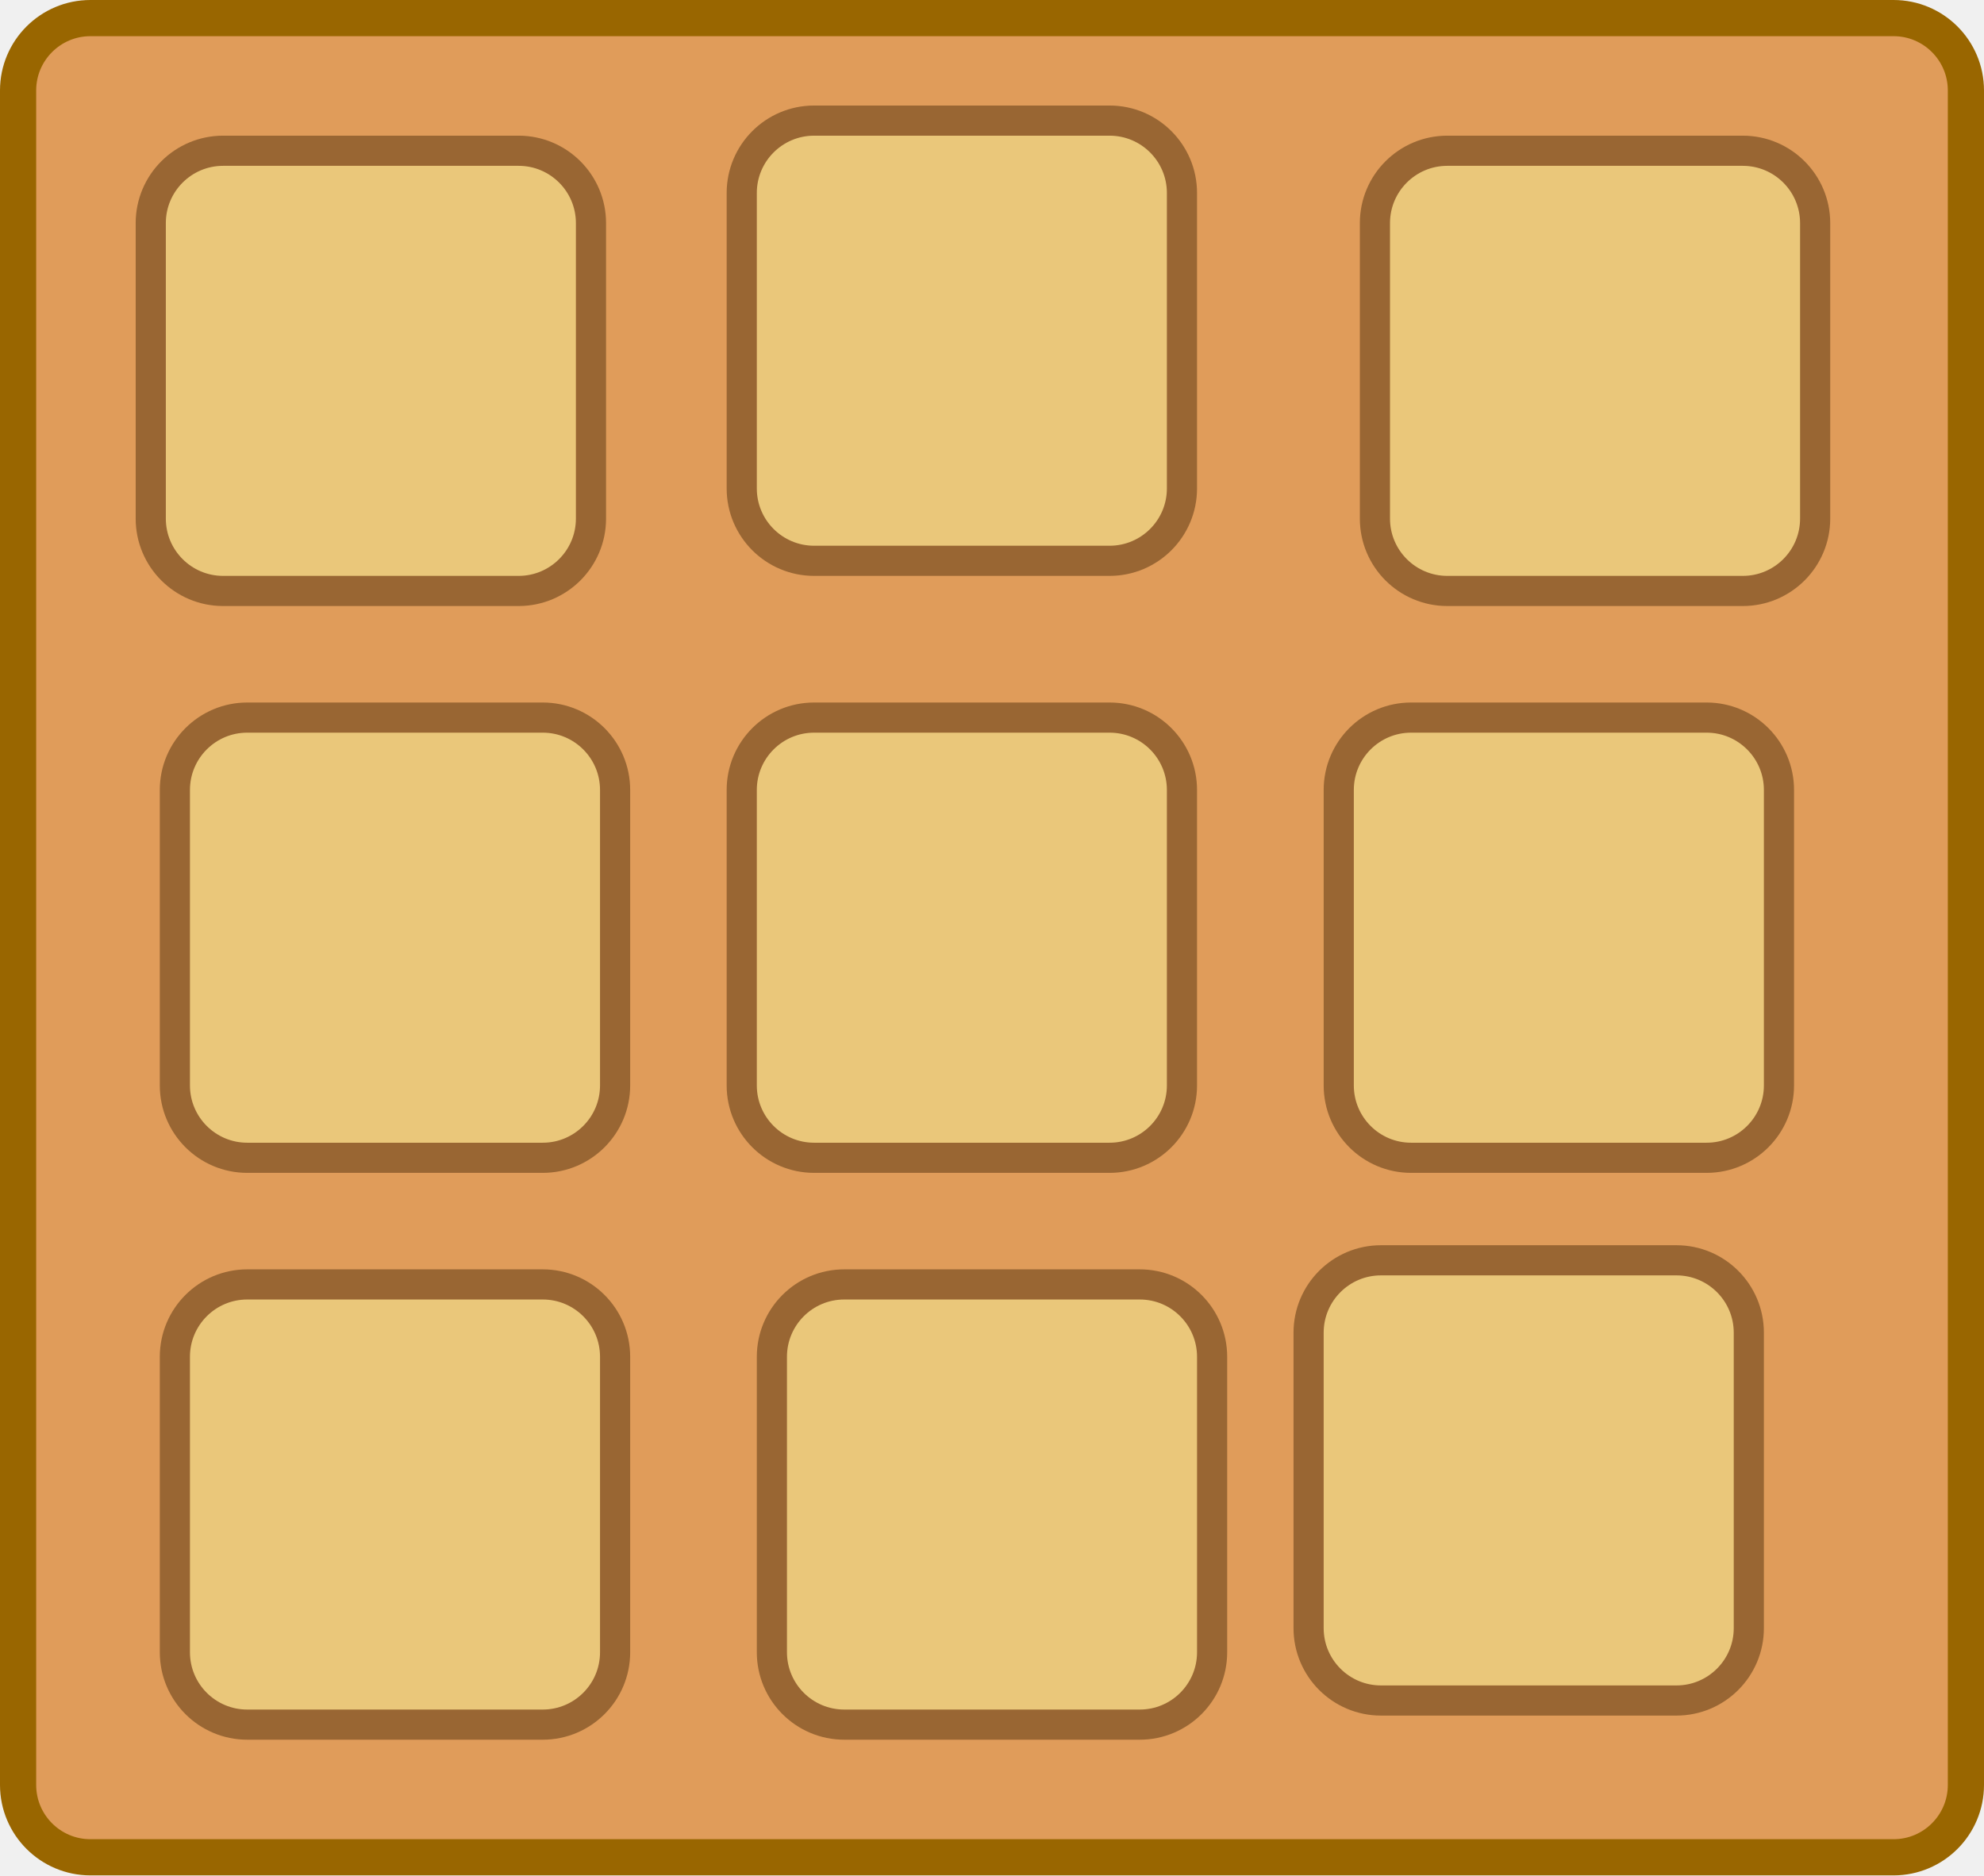
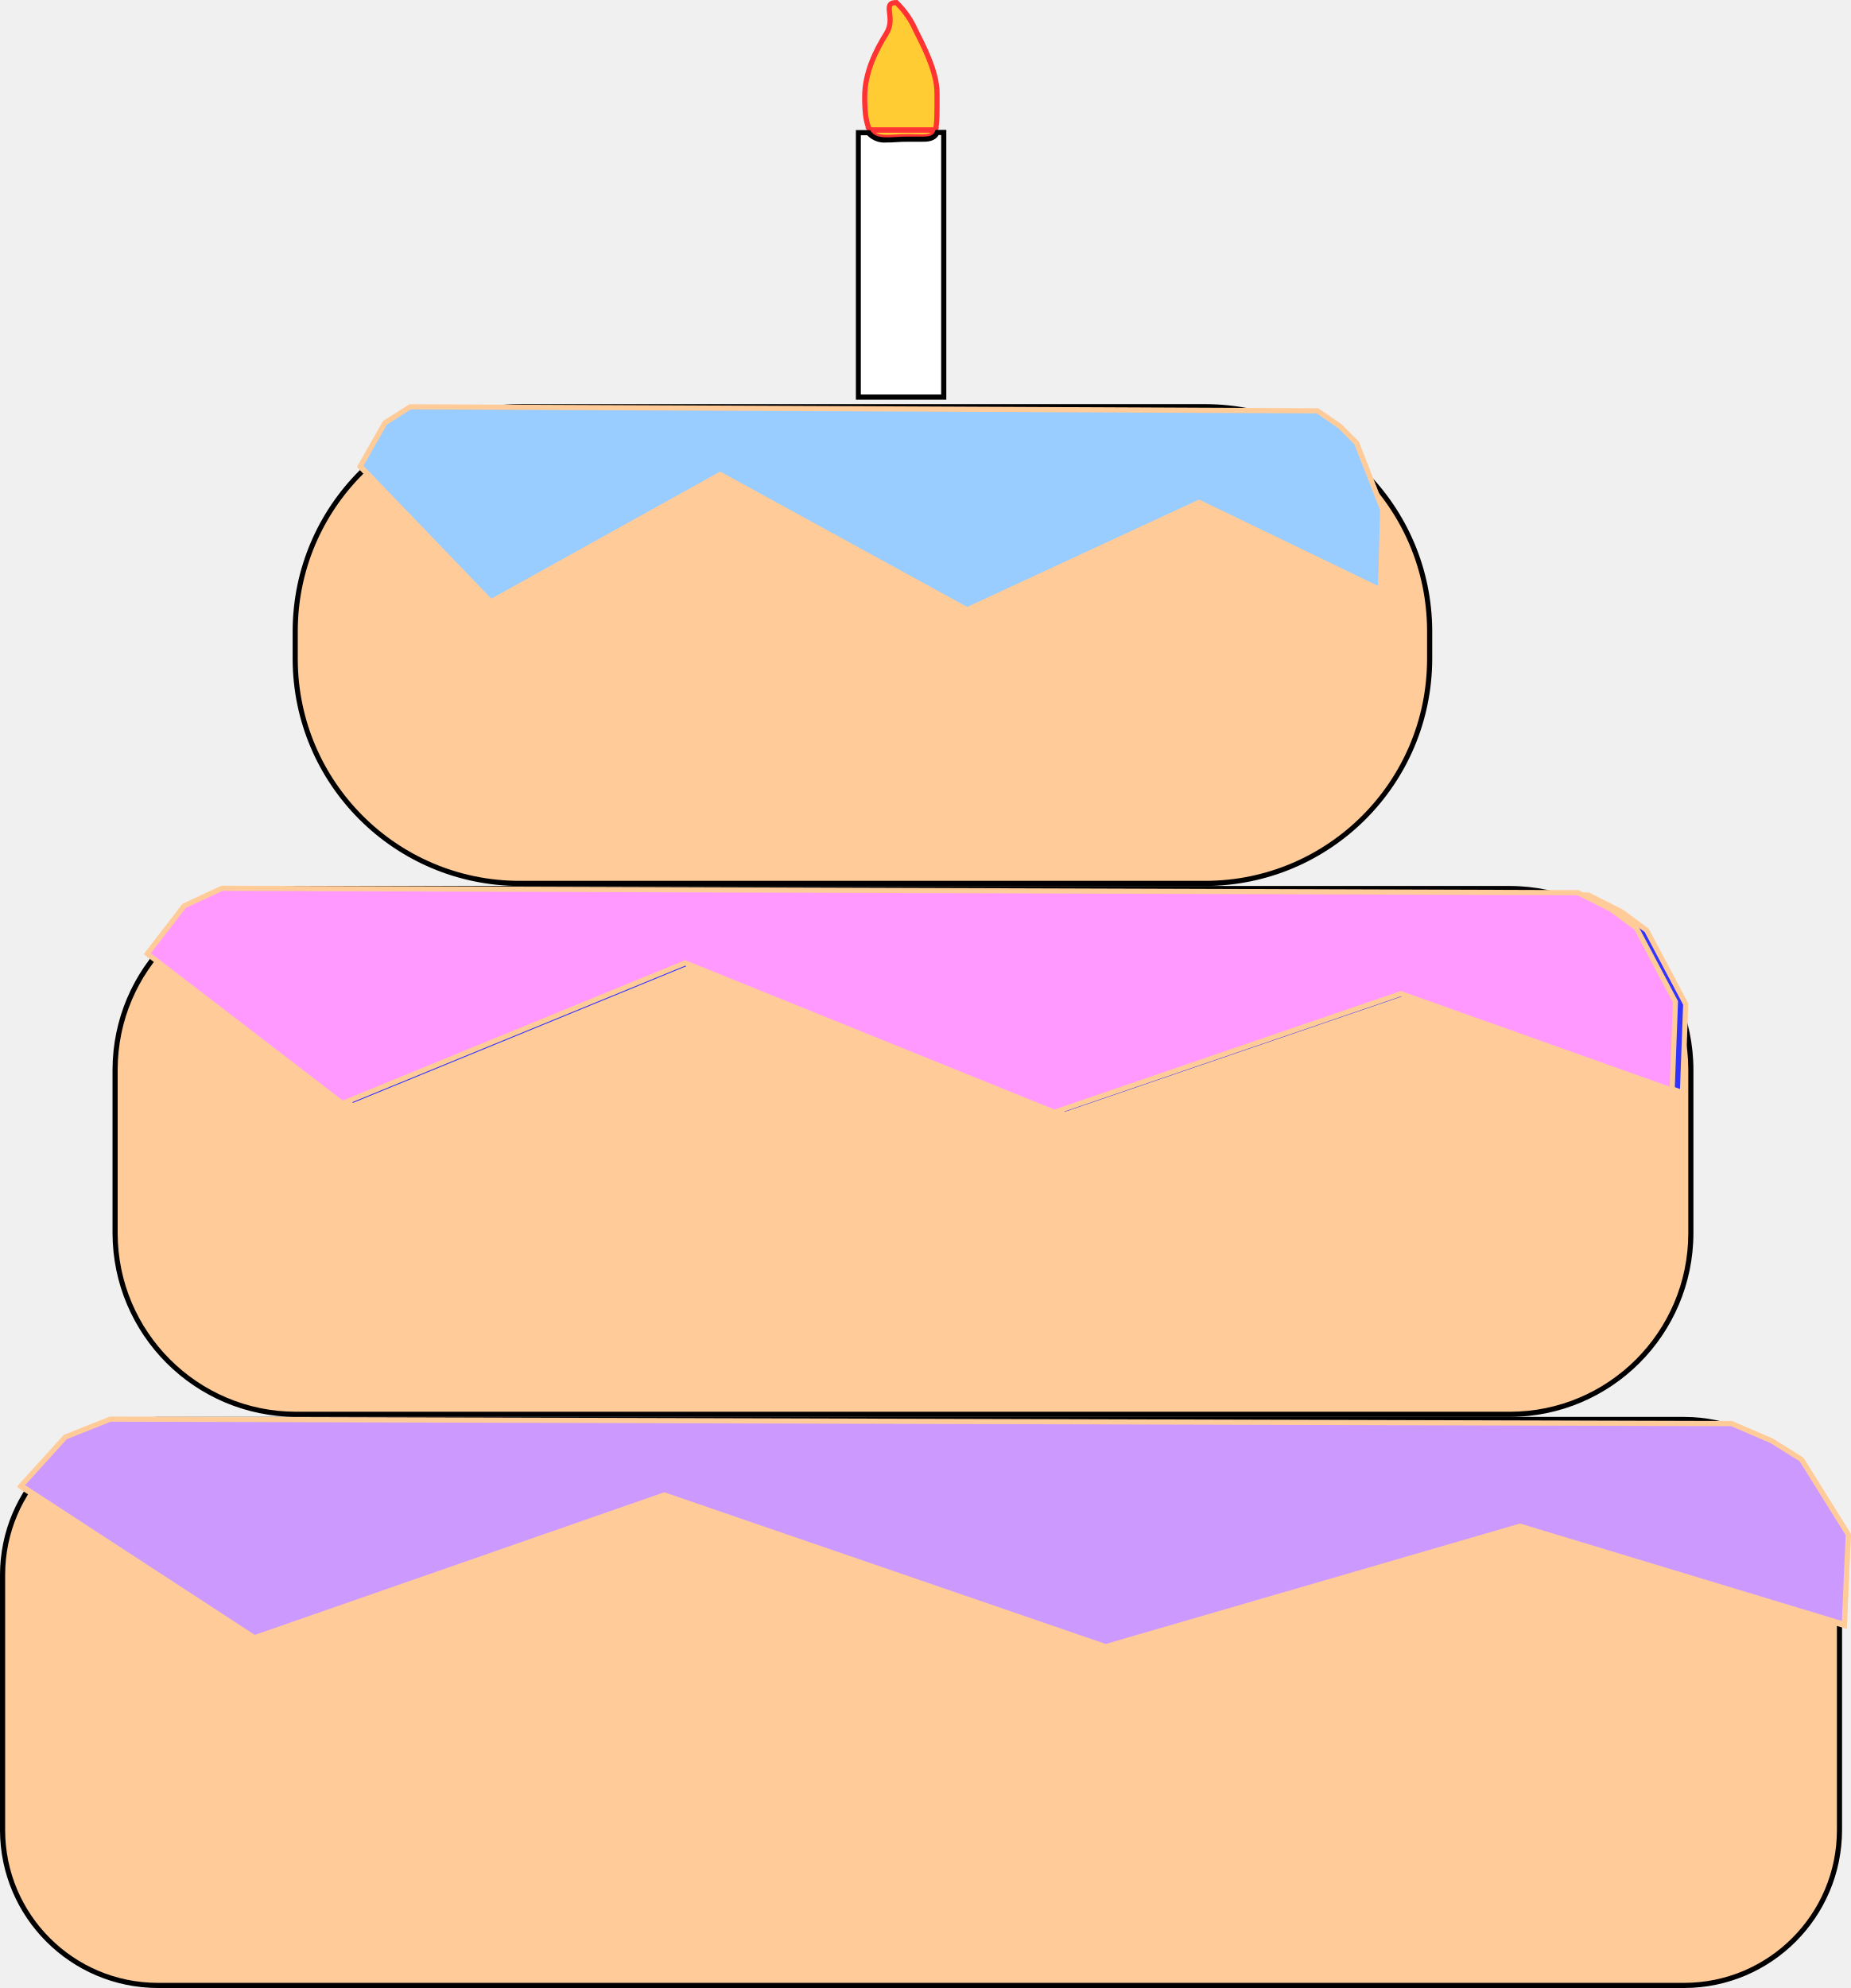
- <svg xmlns="http://www.w3.org/2000/svg" viewBox="0 0 329 311">
+ <svg xmlns="http://www.w3.org/2000/svg" viewBox="0 0 359.88 386.5">
  <defs>
-     <style>.cls-1{fill:#e09c5a;stroke:#960;stroke-width:6px;}.cls-1,.cls-2{stroke-miterlimit:10;}.cls-2{fill:#eac77a;stroke:#963;stroke-width:5px;}</style>
+     <style>.cls-1{fill:#fc9;}.cls-2{fill:#f60;}.cls-2,.cls-3,.cls-4,.cls-5,.cls-6,.cls-7{stroke:#fc9;}.cls-2,.cls-3,.cls-4,.cls-5,.cls-6,.cls-7,.cls-8{stroke-miterlimit:10;}.cls-3{fill:#c9f;}.cls-4{fill:#33f;}.cls-5{fill:#ff9;}.cls-6{fill:#f9f;}.cls-7{fill:#9cf;}.cls-8{fill:#fc3;stroke:#f33;}.cls-9{fill:#fff;}</style>
  </defs>
  <g id="Layer_2" data-name="Layer 2">
-     <g id="Layer_1-2" data-name="Layer 1">
-       <rect class="cls-1" x="3" y="3" width="323" height="305" rx="12" />
-       <rect class="cls-2" x="25" y="25" width="73" height="73" rx="12" />
-       <rect class="cls-2" x="29" y="119" width="73" height="73" rx="12" />
-       <rect class="cls-2" x="29" y="213" width="73" height="73" rx="12" />
-       <rect class="cls-2" x="123" y="20" width="73" height="73" rx="12" />
-       <rect class="cls-2" x="123" y="119" width="73" height="73" rx="12" />
-       <rect class="cls-2" x="128" y="213" width="73" height="73" rx="12" />
-       <rect class="cls-2" x="228" y="25" width="73" height="73" rx="12" />
-       <rect class="cls-2" x="222" y="119" width="73" height="73" rx="12" />
-       <rect class="cls-2" x="217" y="209" width="73" height="73" rx="12" />
+     <g id="cakes">
+       <rect class="cls-1" x="0.5" y="275.97" width="357.17" height="110.03" rx="30.18" />
+       <path d="M327.5,276.47a29.71,29.71,0,0,1,29.67,29.68v49.67A29.71,29.71,0,0,1,327.5,385.5H30.68A29.71,29.71,0,0,1,1,355.82V306.15a29.71,29.71,0,0,1,29.68-29.68H327.5m0-1H30.68A30.76,30.76,0,0,0,0,306.15v49.67A30.76,30.76,0,0,0,30.68,386.5H327.5a30.76,30.76,0,0,0,30.67-30.68V306.15a30.76,30.76,0,0,0-30.67-30.68Z" />
+       <rect class="cls-1" x="22.39" y="172.75" width="306.38" height="102.22" rx="35.19" />
+       <path d="M293.58,173.25a34.73,34.73,0,0,1,34.69,34.69v31.84a34.73,34.73,0,0,1-34.69,34.69h-236a34.74,34.74,0,0,1-34.7-34.69V207.94a34.74,34.74,0,0,1,34.7-34.69h236m0-1h-236a35.8,35.8,0,0,0-35.7,35.69v31.84a35.8,35.8,0,0,0,35.7,35.69h236a35.79,35.79,0,0,0,35.69-35.69V207.94a35.79,35.79,0,0,0-35.69-35.69Z" />
+       <rect class="cls-1" x="57.42" y="79.07" width="220.56" height="92.68" rx="43.6" />
+       <path d="M234.38,79.57a43.15,43.15,0,0,1,43.1,43.1v5.48a43.16,43.16,0,0,1-43.1,43.1H101a43.16,43.16,0,0,1-43.1-43.1v-5.48A43.15,43.15,0,0,1,101,79.57H234.38m0-1H101a44.23,44.23,0,0,0-44.1,44.1v5.48a44.24,44.24,0,0,0,44.1,44.1H234.38a44.24,44.24,0,0,0,44.1-44.1v-5.48a44.23,44.23,0,0,0-44.1-44.1Z" />
+     </g>
+     <g id="frosting">
+       <polygon class="cls-2" points="4.12 289.06 49.48 318.64 129.17 290.88 214.99 320.37 295.56 296.95 358.61 316.03 359.38 298.55 350.3 283.98 344.49 280.34 336.72 277 21.45 276.13 12.7 279.6 4.12 289.06" />
+       <polygon class="cls-3" points="4.12 288.83 49.48 318.41 129.17 290.65 214.99 320.14 295.56 296.72 358.61 315.81 359.38 298.32 350.3 283.75 344.49 280.11 336.72 276.77 21.45 275.9 12.7 279.37 4.12 288.83" />
+       <polygon class="cls-4" points="30.64 185.87 68.58 214.98 135.23 187.66 207.01 216.69 274.39 193.64 327.13 212.42 327.77 195.21 320.18 180.87 315.32 177.28 308.82 174 45.14 173.15 37.81 176.56 30.64 185.87" />
+       <polygon class="cls-5" points="70.06 90.76 95.44 117.15 140.03 92.38 188.05 118.69 233.14 97.8 268.42 114.82 268.85 99.23 263.77 86.23 260.52 82.98 256.17 80 79.76 79.23 74.86 82.32 70.06 90.76" />
+       <polygon class="cls-6" points="28.64 185.42 66.58 214.53 133.23 187.21 205.01 216.24 272.39 193.19 325.13 211.97 325.77 194.76 318.18 180.42 313.32 176.83 306.82 173.55 43.14 172.7 35.81 176.11 28.64 185.42" />
+       <polygon class="cls-7" points="70.06 90.63 95.44 117.01 140.03 92.25 188.05 118.56 233.14 97.67 268.42 114.69 268.85 99.1 263.77 86.1 260.52 82.84 256.17 79.87 79.76 79.09 74.86 82.19 70.06 90.63" />
+     </g>
+     <g id="candle">
+       <path class="cls-8" d="M176.57,26.56c3.44,0,4.78.38,5.3-1.27H169.13C170.37,27.34,172.8,26.56,176.57,26.56Z" />
+       <path class="cls-8" d="M182.2,18.09c0-4.18-2.72-9.33-4.22-12.32A16.79,16.79,0,0,0,174.29.5c-2.92,0,0,2.9-1.94,6s-4.22,7.53-4.22,12.32c0,3.37.33,5.31,1,6.43h12.74C182.23,24.14,182.2,22,182.2,18.09Z" />
+       <path class="cls-9" d="M166.88,77.2V25.79h2a3.94,3.94,0,0,0,3.55,1.41c.53,0,1.11,0,1.74-.06s1.53-.08,2.41-.08l1.61,0,1.06,0c1.34,0,2.43-.11,3-1.31h1.25V77.2Z" />
+       <path d="M183,26.29V76.7H167.38V26.29h1.24a4.59,4.59,0,0,0,3.8,1.41c.55,0,1.14,0,1.76-.06s1.53-.08,2.39-.08l1.59,0,1.08,0c1,0,2.49,0,3.27-1.31H183m1-1h-2.09c-.36,1.13-1.1,1.31-2.63,1.31-.71,0-1.58,0-2.67,0-1.63,0-3,.14-4.15.14-1.5,0-2.58-.25-3.29-1.41h-2.75V77.7H184V25.29Z" />
    </g>
  </g>
</svg>
